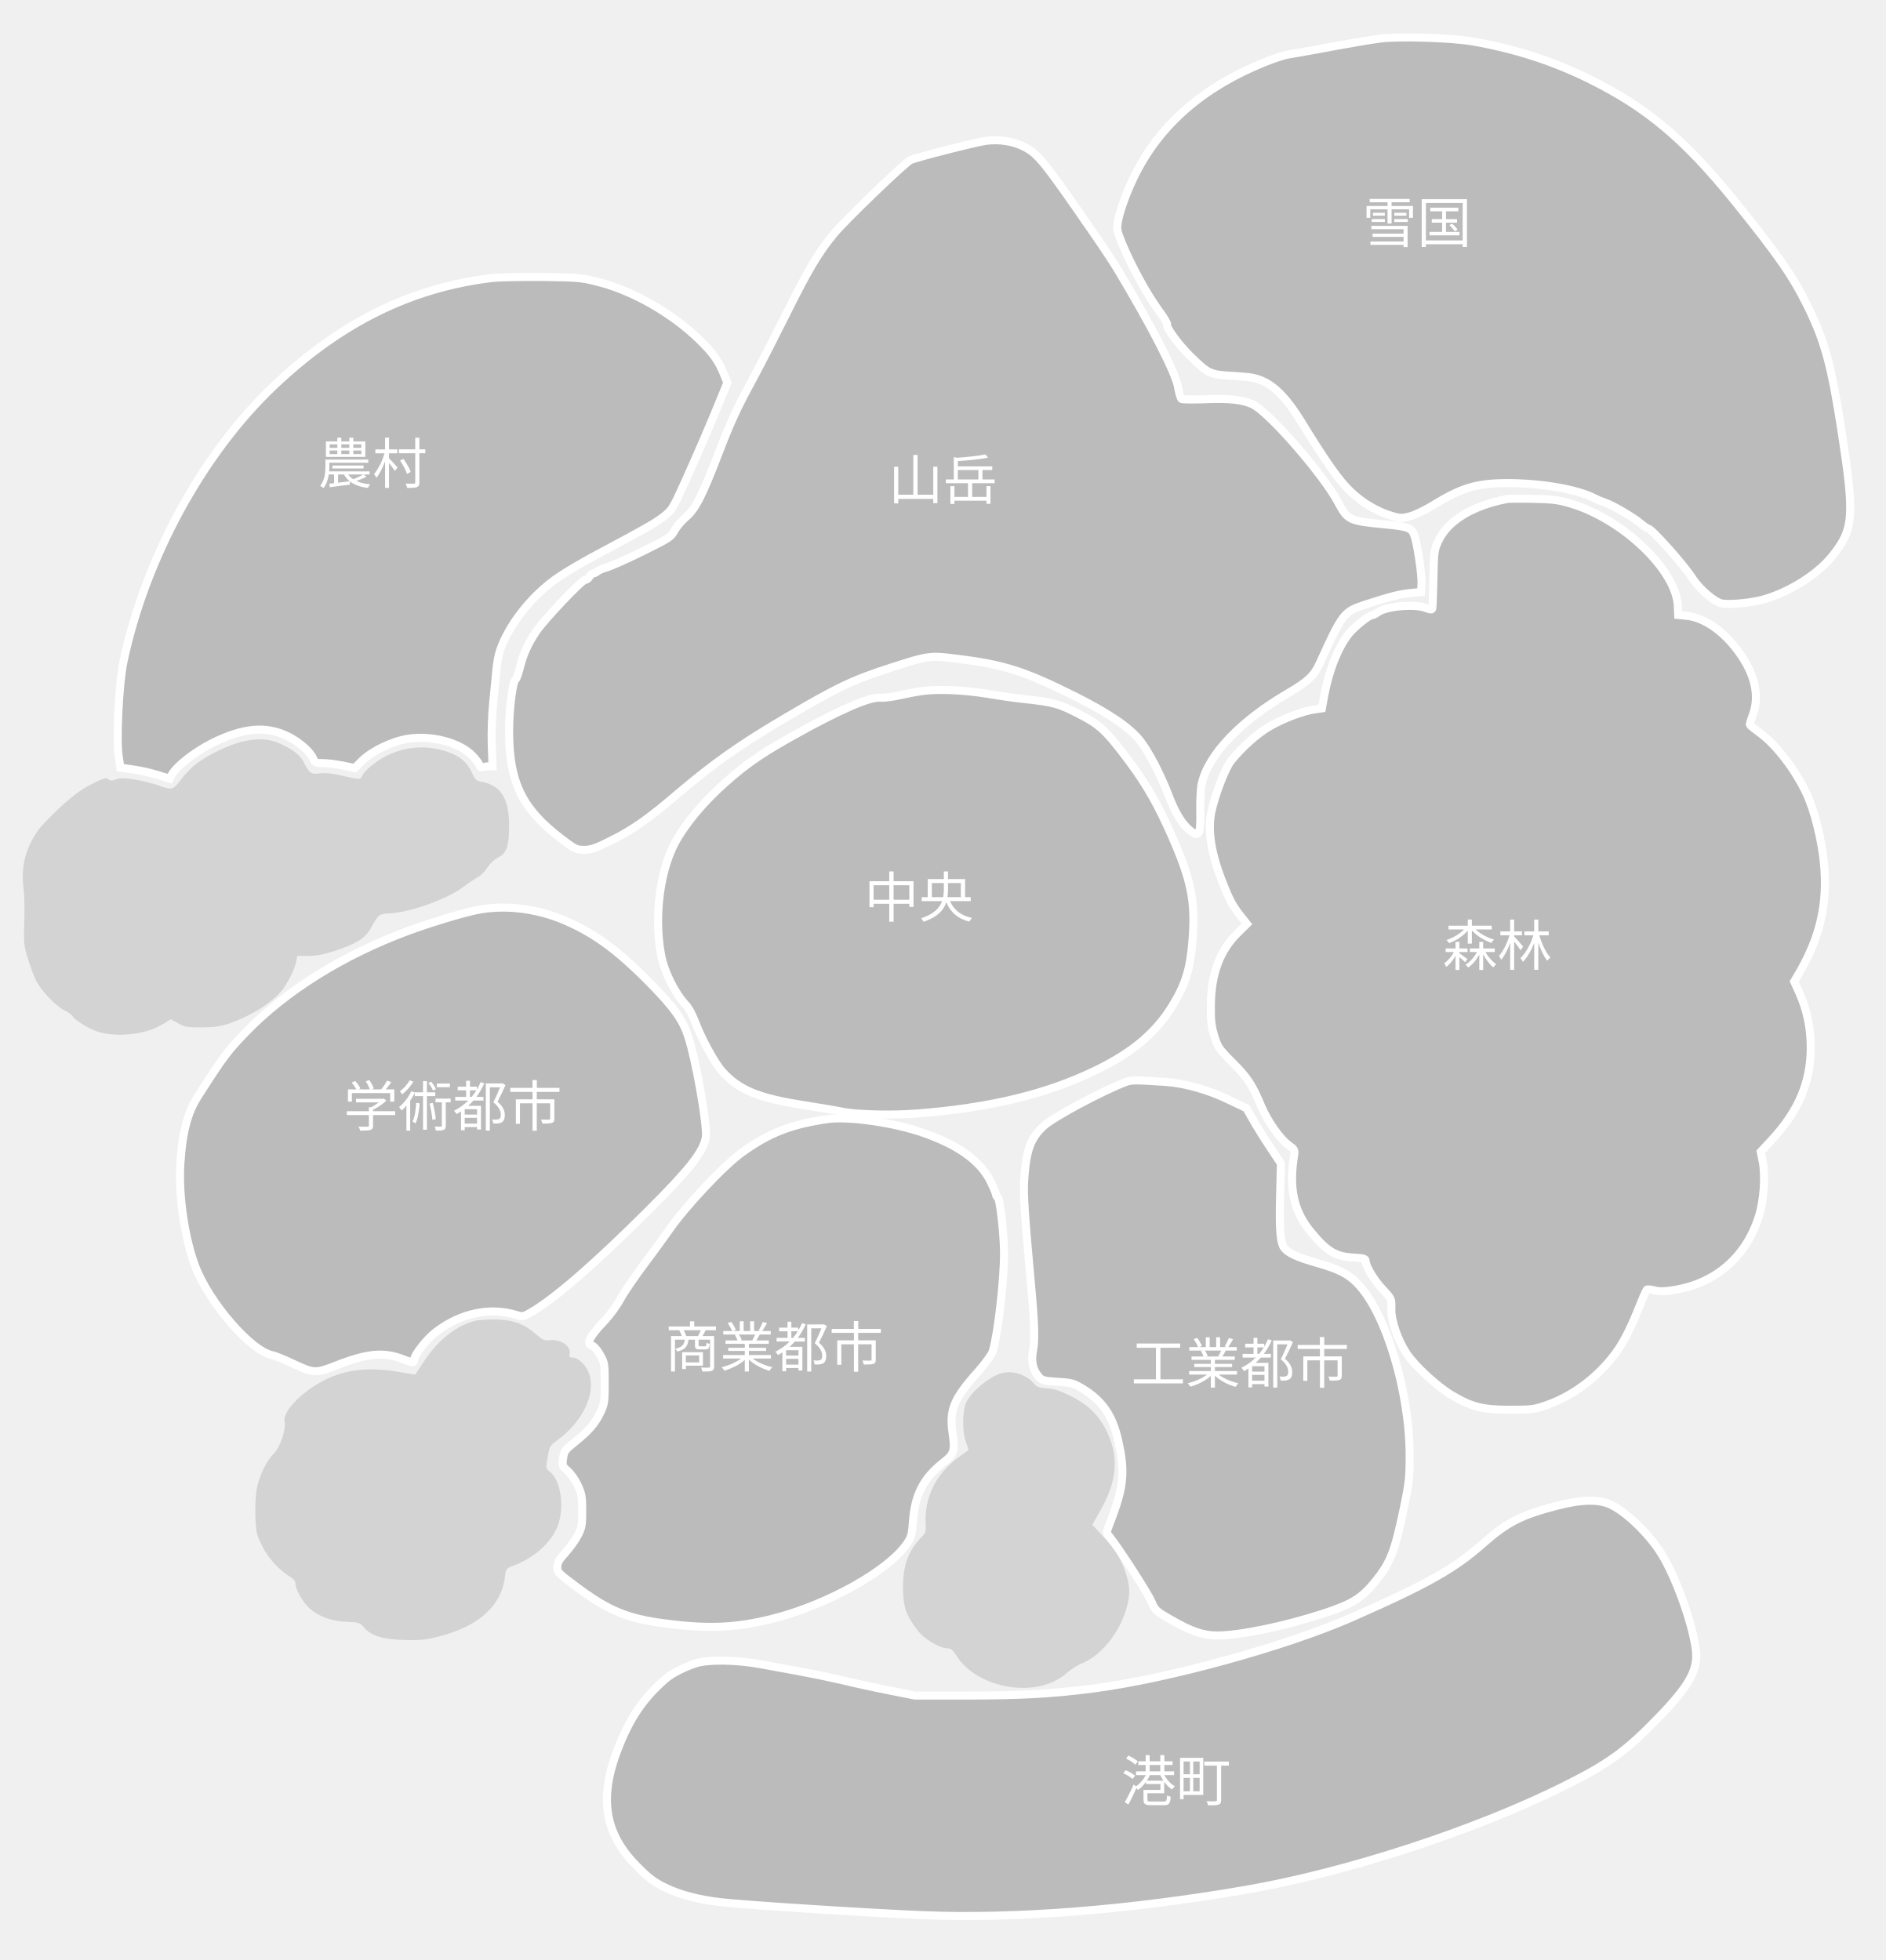
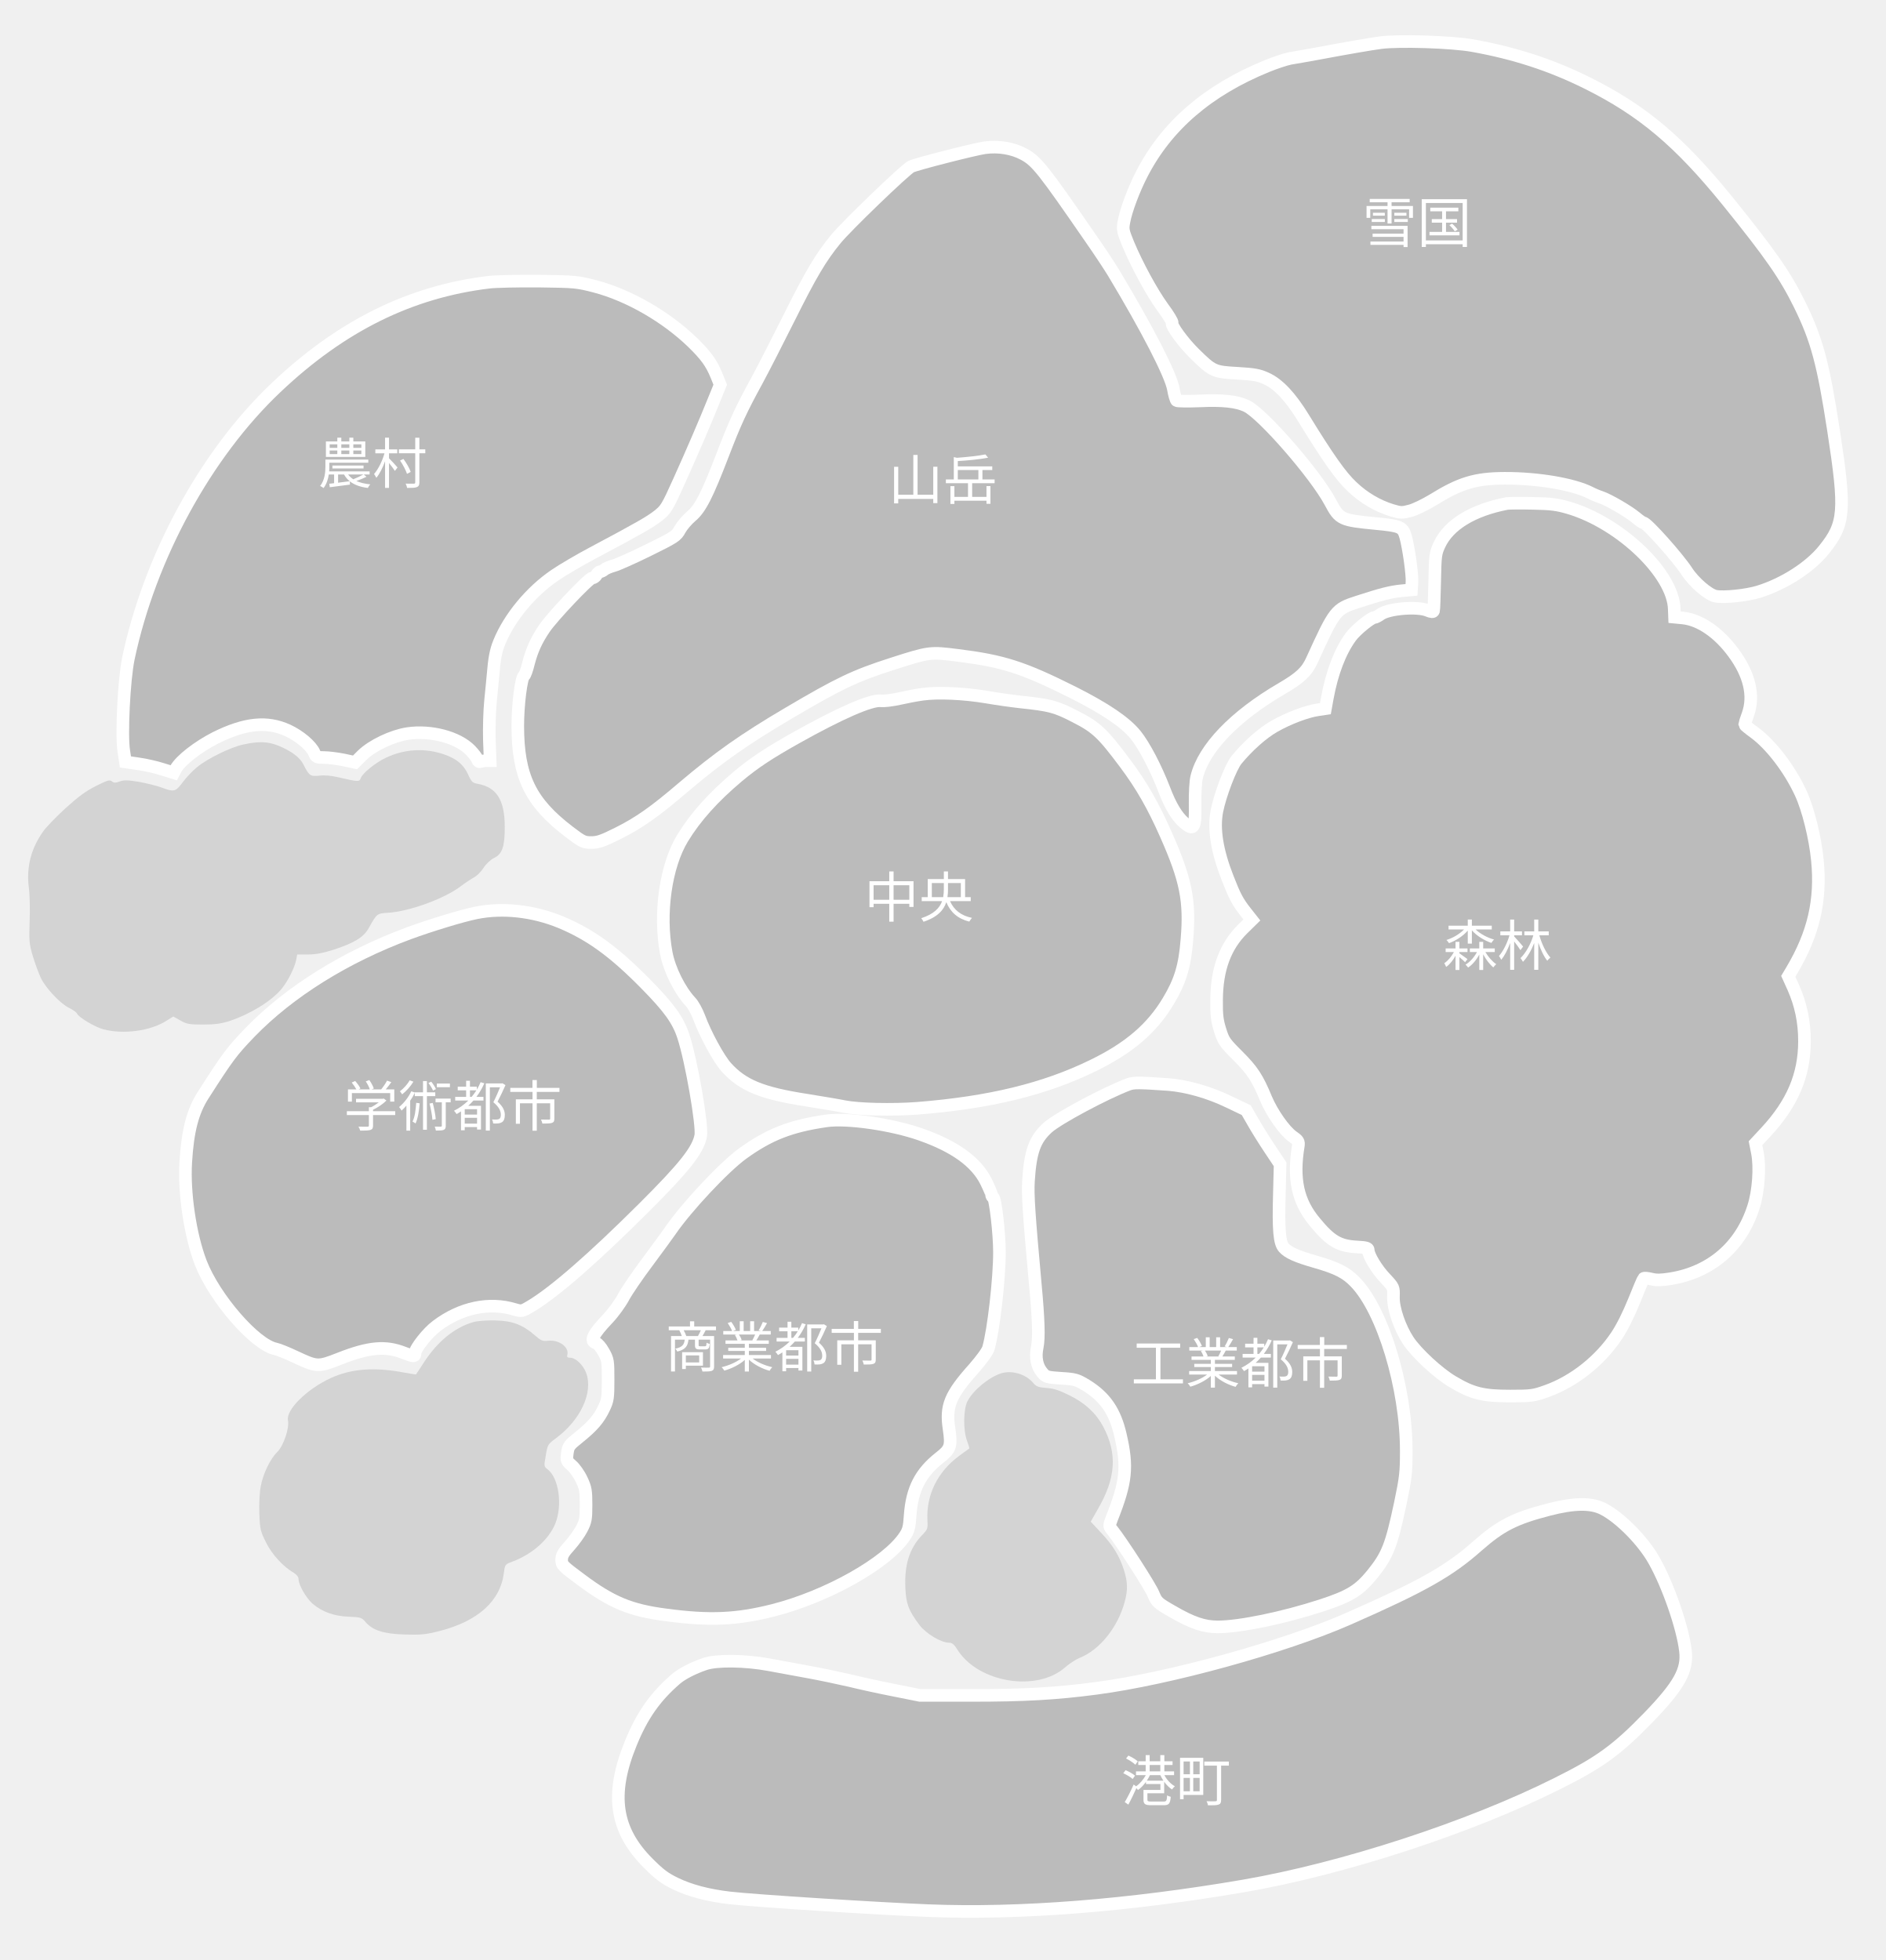
<svg xmlns="http://www.w3.org/2000/svg" version="1.0" width="3340pt" height="3472pt" viewBox="350 235 1010 1220" preserveAspectRatio="xMidYMid meet" id="territoryMapSVG">
  <defs>
    <style>
    .area-region {
      fill: #BBBBBB;
      stroke: #ffffff;
-       stroke-width: 50;
+       stroke-width: 80;
      transition: all 0.3s ease;
    }
    .area-region:hover {
      opacity: 0.8;
    }
    .area-region.active {
      opacity: 0.7;
    }
    .area-region.inactive {
      opacity: 0.3;
    }
    .unnamed-area {
      fill: #8F8F8F;
      stroke-width: 15;
      opacity: 0.3;
      transition: all 0.3s ease;
    }
    .area-label {
      fill: #ffffff;
      font-family: 'UtukushiMincho', serif;
      font-size: 340px;
      font-weight: normal;
      text-anchor: middle;
      pointer-events: none;
      user-select: none;
    }
  </style>
  </defs>
  <g transform="translate(0,1736) scale(0.1,-0.1)">
-     <path id="area-雪国" class="area-region" data-area="雪国" d="M11270 14770 c-67 -9 -207 -33 -410 -71 -63 -11 -137 -25 -165 -29 -27 -5 -94 -27 -148 -49 -375 -153 -637 -379 -794 -684 -50 -96 -101 -231 -114 -304 -9 -48 -7 -59 26 -140 56 -134 150 -308 221 -406 36 -48 62 -92 59 -97 -10 -15 72 -127 144 -197 113 -111 122 -115 270 -123 106 -6 138 -12 183 -33 78 -35 154 -116 238 -253 152 -248 237 -369 307 -434 74 -71 163 -123 255 -151 53 -16 65 -16 113 -3 30 7 95 39 145 69 174 108 270 137 455 138 209 1 437 -37 545 -92 19 -10 50 -23 69 -29 48 -16 176 -91 221 -129 21 -18 43 -33 48 -33 21 0 217 -219 275 -308 46 -71 138 -149 183 -158 54 -10 197 5 272 28 162 50 327 156 416 267 133 165 139 247 61 756 -66 429 -106 578 -215 800 -92 187 -185 321 -459 660 -307 378 -539 574 -891 749 -229 114 -463 190 -727 237 -133 24 -469 34 -583 19z" />
+     <path id="area-雪国" class="area-region" data-area="雪国" transform="translate(11500, 13500) scale(0.98) translate(-11500, -13500)" d="M11270 14770 c-67 -9 -207 -33 -410 -71 -63 -11 -137 -25 -165 -29 -27 -5 -94 -27 -148 -49 -375 -153 -637 -379 -794 -684 -50 -96 -101 -231 -114 -304 -9 -48 -7 -59 26 -140 56 -134 150 -308 221 -406 36 -48 62 -92 59 -97 -10 -15 72 -127 144 -197 113 -111 122 -115 270 -123 106 -6 138 -12 183 -33 78 -35 154 -116 238 -253 152 -248 237 -369 307 -434 74 -71 163 -123 255 -151 53 -16 65 -16 113 -3 30 7 95 39 145 69 174 108 270 137 455 138 209 1 437 -37 545 -92 19 -10 50 -23 69 -29 48 -16 176 -91 221 -129 21 -18 43 -33 48 -33 21 0 217 -219 275 -308 46 -71 138 -149 183 -158 54 -10 197 5 272 28 162 50 327 156 416 267 133 165 139 247 61 756 -66 429 -106 578 -215 800 -92 187 -185 321 -459 660 -307 378 -539 574 -891 749 -229 114 -463 190 -727 237 -133 24 -469 34 -583 19z" />
    <text class="area-label" x="11500" y="13500" transform="scale(1,-1) translate(0,-27000)">雪国</text>
-     <path id="area-山岳" class="area-region" data-area="山岳" d="M8815 14133 c-64 -9 -441 -105 -468 -120 -39 -20 -414 -381 -479 -462 -95 -116 -158 -223 -294 -496 -74 -148 -166 -328 -205 -400 -100 -183 -138 -264 -217 -470 -99 -258 -143 -345 -201 -393 -26 -22 -58 -60 -71 -83 -22 -42 -33 -49 -199 -131 -97 -48 -196 -92 -221 -99 -25 -7 -52 -18 -61 -26 -8 -7 -21 -13 -27 -13 -6 0 -16 -9 -22 -20 -6 -11 -19 -20 -28 -20 -20 0 -255 -248 -303 -320 -51 -75 -79 -138 -100 -218 -10 -42 -23 -79 -29 -82 -18 -11 -40 -183 -40 -319 0 -321 80 -485 325 -672 85 -65 95 -69 142 -69 43 0 72 10 170 59 134 67 233 137 413 291 224 190 388 306 670 472 322 190 419 236 655 312 239 77 243 77 418 55 289 -36 414 -76 732 -235 208 -105 333 -190 398 -270 55 -68 128 -208 181 -345 40 -106 82 -175 128 -214 62 -52 72 -35 69 121 -1 68 3 143 10 170 44 182 242 388 539 561 118 69 160 108 193 181 145 318 150 325 289 370 151 49 209 64 278 71 l65 6 3 49 c3 50 -21 219 -40 288 -18 63 -33 69 -188 84 -221 21 -232 26 -290 135 -94 177 -431 564 -533 612 -61 29 -152 39 -297 32 -74 -3 -140 -2 -146 2 -5 4 -15 37 -21 73 -16 92 -168 386 -380 739 -21 35 -86 134 -146 220 -300 435 -342 489 -424 533 -70 38 -161 53 -248 41z" />
+     <path id="area-山岳" class="area-region" data-area="山岳" transform="translate(8550, 12000) scale(0.98) translate(-8550, -12000)" d="M8815 14133 c-64 -9 -441 -105 -468 -120 -39 -20 -414 -381 -479 -462 -95 -116 -158 -223 -294 -496 -74 -148 -166 -328 -205 -400 -100 -183 -138 -264 -217 -470 -99 -258 -143 -345 -201 -393 -26 -22 -58 -60 -71 -83 -22 -42 -33 -49 -199 -131 -97 -48 -196 -92 -221 -99 -25 -7 -52 -18 -61 -26 -8 -7 -21 -13 -27 -13 -6 0 -16 -9 -22 -20 -6 -11 -19 -20 -28 -20 -20 0 -255 -248 -303 -320 -51 -75 -79 -138 -100 -218 -10 -42 -23 -79 -29 -82 -18 -11 -40 -183 -40 -319 0 -321 80 -485 325 -672 85 -65 95 -69 142 -69 43 0 72 10 170 59 134 67 233 137 413 291 224 190 388 306 670 472 322 190 419 236 655 312 239 77 243 77 418 55 289 -36 414 -76 732 -235 208 -105 333 -190 398 -270 55 -68 128 -208 181 -345 40 -106 82 -175 128 -214 62 -52 72 -35 69 121 -1 68 3 143 10 170 44 182 242 388 539 561 118 69 160 108 193 181 145 318 150 325 289 370 151 49 209 64 278 71 l65 6 3 49 c3 50 -21 219 -40 288 -18 63 -33 69 -188 84 -221 21 -232 26 -290 135 -94 177 -431 564 -533 612 -61 29 -152 39 -297 32 -74 -3 -140 -2 -146 2 -5 4 -15 37 -21 73 -16 92 -168 386 -380 739 -21 35 -86 134 -146 220 -300 435 -342 489 -424 533 -70 38 -161 53 -248 41z" />
    <text class="area-label" x="8550" y="14100" transform="scale(1,-1) translate(0,-26000)">山岳</text>
-     <path id="area-農村" class="area-region" data-area="農村" d="M5740 13279 c-500 -60 -939 -277 -1352 -669 -445 -421 -802 -1075 -938 -1720 -28 -133 -46 -491 -29 -591 l10 -67 82 -12 c45 -6 114 -22 154 -35 l71 -22 13 25 c30 54 140 140 252 197 187 93 326 108 459 47 74 -34 149 -97 168 -142 11 -28 16 -30 62 -30 27 0 82 -7 123 -15 l74 -16 46 46 c64 62 190 122 287 137 148 22 320 -23 401 -107 20 -21 39 -46 43 -57 3 -12 11 -17 21 -14 8 3 25 6 38 6 l22 0 -5 133 c-2 75 1 185 8 253 7 65 13 135 15 154 9 110 18 158 40 212 64 157 200 322 353 426 48 33 157 97 242 142 297 158 361 195 414 236 49 39 57 51 133 220 83 184 165 374 226 526 l35 86 -23 57 c-33 81 -68 129 -152 211 -169 164 -406 300 -618 356 -116 30 -128 31 -360 34 -132 1 -274 -2 -315 -7z" />
+     <path id="area-農村" class="area-region" data-area="農村" transform="translate(5000, 12000) scale(0.98) translate(-5000, -12000)" d="M5740 13279 c-500 -60 -939 -277 -1352 -669 -445 -421 -802 -1075 -938 -1720 -28 -133 -46 -491 -29 -591 l10 -67 82 -12 c45 -6 114 -22 154 -35 l71 -22 13 25 c30 54 140 140 252 197 187 93 326 108 459 47 74 -34 149 -97 168 -142 11 -28 16 -30 62 -30 27 0 82 -7 123 -15 l74 -16 46 46 c64 62 190 122 287 137 148 22 320 -23 401 -107 20 -21 39 -46 43 -57 3 -12 11 -17 21 -14 8 3 25 6 38 6 l22 0 -5 133 c-2 75 1 185 8 253 7 65 13 135 15 154 9 110 18 158 40 212 64 157 200 322 353 426 48 33 157 97 242 142 297 158 361 195 414 236 49 39 57 51 133 220 83 184 165 374 226 526 l35 86 -23 57 c-33 81 -68 129 -152 211 -169 164 -406 300 -618 356 -116 30 -128 31 -360 34 -132 1 -274 -2 -315 -7z" />
    <text class="area-label" x="5000" y="12000" transform="scale(1,-1) translate(0,-24000)">農村</text>
-     <path id="area-森林" class="area-region" data-area="森林" d="M12060 11904 c-217 -42 -369 -135 -428 -262 -25 -54 -27 -67 -30 -232 -2 -96 -5 -180 -7 -187 -3 -9 -12 -9 -39 2 -65 27 -247 12 -298 -25 -15 -11 -33 -20 -39 -20 -21 0 -119 -80 -150 -123 -68 -93 -119 -226 -149 -389 l-12 -67 -47 -7 c-71 -10 -190 -55 -277 -105 -75 -42 -172 -129 -241 -214 -36 -44 -104 -222 -124 -324 -22 -113 0 -253 68 -426 46 -118 64 -151 113 -214 l41 -52 -58 -57 c-111 -110 -165 -255 -166 -452 -1 -94 3 -129 22 -190 22 -70 29 -80 114 -165 92 -92 123 -139 178 -272 39 -92 117 -203 169 -240 35 -24 40 -32 36 -58 -35 -211 -4 -355 106 -486 99 -120 152 -151 266 -157 58 -3 72 -7 72 -20 0 -33 54 -123 108 -179 54 -58 54 -58 52 -119 -2 -73 40 -195 94 -277 53 -80 192 -208 282 -261 126 -75 193 -91 364 -91 137 0 150 2 232 31 174 62 340 194 445 352 35 52 77 137 111 221 30 75 57 139 61 143 3 4 25 2 49 -4 32 -8 63 -7 120 2 258 41 448 205 528 455 32 98 43 254 25 345 l-12 61 66 71 c169 182 245 362 245 577 0 123 -23 233 -71 341 l-32 71 22 37 c139 234 188 445 163 701 -14 143 -59 325 -106 426 -70 152 -190 309 -295 385 -33 24 -61 47 -61 50 0 3 9 33 21 65 42 118 10 253 -92 391 -94 128 -213 210 -322 221 l-52 5 -2 52 c-6 223 -340 544 -668 642 -75 22 -113 27 -230 29 -77 2 -151 1 -165 -1z" />
+     <path id="area-森林" class="area-region" data-area="森林" transform="translate(12000, 10500) scale(0.98) translate(-12000, -10500)" d="M12060 11904 c-217 -42 -369 -135 -428 -262 -25 -54 -27 -67 -30 -232 -2 -96 -5 -180 -7 -187 -3 -9 -12 -9 -39 2 -65 27 -247 12 -298 -25 -15 -11 -33 -20 -39 -20 -21 0 -119 -80 -150 -123 -68 -93 -119 -226 -149 -389 l-12 -67 -47 -7 c-71 -10 -190 -55 -277 -105 -75 -42 -172 -129 -241 -214 -36 -44 -104 -222 -124 -324 -22 -113 0 -253 68 -426 46 -118 64 -151 113 -214 l41 -52 -58 -57 c-111 -110 -165 -255 -166 -452 -1 -94 3 -129 22 -190 22 -70 29 -80 114 -165 92 -92 123 -139 178 -272 39 -92 117 -203 169 -240 35 -24 40 -32 36 -58 -35 -211 -4 -355 106 -486 99 -120 152 -151 266 -157 58 -3 72 -7 72 -20 0 -33 54 -123 108 -179 54 -58 54 -58 52 -119 -2 -73 40 -195 94 -277 53 -80 192 -208 282 -261 126 -75 193 -91 364 -91 137 0 150 2 232 31 174 62 340 194 445 352 35 52 77 137 111 221 30 75 57 139 61 143 3 4 25 2 49 -4 32 -8 63 -7 120 2 258 41 448 205 528 455 32 98 43 254 25 345 l-12 61 66 71 c169 182 245 362 245 577 0 123 -23 233 -71 341 l-32 71 22 37 c139 234 188 445 163 701 -14 143 -59 325 -106 426 -70 152 -190 309 -295 385 -33 24 -61 47 -61 50 0 3 9 33 21 65 42 118 10 253 -92 391 -94 128 -213 210 -322 221 l-52 5 -2 52 c-6 223 -340 544 -668 642 -75 22 -113 27 -230 29 -77 2 -151 1 -165 -1z" />
    <text class="area-label" x="12000" y="12000" transform="scale(1,-1) translate(0,-21000)">森林</text>
-     <path id="area-中央" class="area-region" data-area="中央" d="M8425 10709 c-38 -5 -106 -18 -150 -28 -44 -10 -96 -16 -116 -14 -62 8 -259 -78 -539 -235 -171 -96 -264 -157 -368 -244 -157 -132 -271 -259 -353 -394 -107 -176 -150 -480 -103 -729 20 -105 85 -236 154 -310 16 -16 40 -60 54 -97 41 -111 125 -264 172 -317 104 -116 225 -166 509 -210 105 -17 213 -35 240 -41 90 -18 305 -23 465 -11 457 36 808 121 1115 271 230 112 376 237 480 412 75 125 104 221 117 388 21 247 -6 380 -132 665 -83 188 -155 313 -259 453 -145 194 -183 230 -318 299 -124 64 -159 73 -348 93 -55 6 -153 20 -217 31 -143 24 -309 31 -403 18z" />
+     <path id="area-中央" class="area-region" data-area="中央" transform="translate(8400, 9700) scale(0.98) translate(-8400, -9700)" d="M8425 10709 c-38 -5 -106 -18 -150 -28 -44 -10 -96 -16 -116 -14 -62 8 -259 -78 -539 -235 -171 -96 -264 -157 -368 -244 -157 -132 -271 -259 -353 -394 -107 -176 -150 -480 -103 -729 20 -105 85 -236 154 -310 16 -16 40 -60 54 -97 41 -111 125 -264 172 -317 104 -116 225 -166 509 -210 105 -17 213 -35 240 -41 90 -18 305 -23 465 -11 457 36 808 121 1115 271 230 112 376 237 480 412 75 125 104 221 117 388 21 247 -6 380 -132 665 -83 188 -155 313 -259 453 -145 194 -183 230 -318 299 -124 64 -159 73 -348 93 -55 6 -153 20 -217 31 -143 24 -309 31 -403 18z" />
    <text class="area-label" x="8400" y="9700" transform="scale(1,-1) translate(0,-19000)">中央</text>
-     <path class="unnamed-area" d="M4191 10394 c-81 -17 -230 -90 -296 -145 -27 -22 -68 -65 -90 -95 -45 -61 -55 -63 -133 -34 -29 11 -93 27 -142 36 -74 12 -97 13 -125 3 -27 -10 -37 -10 -50 1 -13 11 -28 7 -99 -29 -63 -31 -111 -66 -193 -140 -60 -55 -123 -120 -141 -145 -80 -111 -111 -231 -94 -362 6 -43 8 -140 5 -214 -4 -125 -3 -142 21 -223 15 -49 38 -111 52 -140 34 -66 124 -161 179 -187 24 -12 45 -27 48 -34 9 -24 114 -87 168 -101 126 -34 298 -11 399 53 l45 28 45 -25 c40 -23 56 -26 145 -26 77 0 116 6 169 23 133 45 266 127 330 205 39 48 83 135 92 185 l6 32 68 0 c49 0 96 9 162 30 132 43 191 79 224 137 52 94 53 94 124 98 130 8 350 87 453 163 34 26 76 53 92 62 17 8 44 35 60 60 17 26 46 53 67 63 52 25 68 72 68 196 0 172 -51 253 -172 275 -33 6 -40 13 -61 60 -29 62 -72 99 -150 126 -122 43 -254 36 -373 -21 -67 -32 -149 -99 -159 -130 -8 -23 -15 -23 -140 6 -44 11 -89 15 -121 11 -58 -7 -67 0 -102 70 -23 46 -75 85 -159 120 -66 27 -126 29 -222 8z" />
-     <path id="area-学術都市" class="area-region" data-area="学術都市" d="M5649 9345 c-90 -18 -290 -79 -429 -130 -402 -149 -757 -370 -1008 -629 -115 -120 -139 -151 -297 -398 -67 -104 -99 -227 -111 -426 -12 -195 28 -465 95 -639 87 -225 346 -523 476 -548 16 -3 73 -26 126 -51 136 -64 144 -64 279 -11 188 74 292 83 409 37 64 -25 71 -25 71 -1 0 28 81 131 137 172 153 116 334 154 495 105 46 -13 47 -13 104 21 150 90 396 305 715 623 260 259 346 368 363 459 12 65 -60 479 -110 631 -34 104 -91 183 -241 335 -202 205 -350 312 -539 391 -173 71 -366 93 -535 59z" />
+     <path class="unnamed-area" transform="translate(4500, 9500) scale(0.98) translate(-4500, -9500)" d="M4191 10394 c-81 -17 -230 -90 -296 -145 -27 -22 -68 -65 -90 -95 -45 -61 -55 -63 -133 -34 -29 11 -93 27 -142 36 -74 12 -97 13 -125 3 -27 -10 -37 -10 -50 1 -13 11 -28 7 -99 -29 -63 -31 -111 -66 -193 -140 -60 -55 -123 -120 -141 -145 -80 -111 -111 -231 -94 -362 6 -43 8 -140 5 -214 -4 -125 -3 -142 21 -223 15 -49 38 -111 52 -140 34 -66 124 -161 179 -187 24 -12 45 -27 48 -34 9 -24 114 -87 168 -101 126 -34 298 -11 399 53 l45 28 45 -25 c40 -23 56 -26 145 -26 77 0 116 6 169 23 133 45 266 127 330 205 39 48 83 135 92 185 l6 32 68 0 c49 0 96 9 162 30 132 43 191 79 224 137 52 94 53 94 124 98 130 8 350 87 453 163 34 26 76 53 92 62 17 8 44 35 60 60 17 26 46 53 67 63 52 25 68 72 68 196 0 172 -51 253 -172 275 -33 6 -40 13 -61 60 -29 62 -72 99 -150 126 -122 43 -254 36 -373 -21 -67 -32 -149 -99 -159 -130 -8 -23 -15 -23 -140 6 -44 11 -89 15 -121 11 -58 -7 -67 0 -102 70 -23 46 -75 85 -159 120 -66 27 -126 29 -222 8z" />
+     <path id="area-学術都市" class="area-region" data-area="学術都市" transform="translate(5500, 8500) scale(0.98) translate(-5500, -8500)" d="M5649 9345 c-90 -18 -290 -79 -429 -130 -402 -149 -757 -370 -1008 -629 -115 -120 -139 -151 -297 -398 -67 -104 -99 -227 -111 -426 -12 -195 28 -465 95 -639 87 -225 346 -523 476 -548 16 -3 73 -26 126 -51 136 -64 144 -64 279 -11 188 74 292 83 409 37 64 -25 71 -25 71 -1 0 28 81 131 137 172 153 116 334 154 495 105 46 -13 47 -13 104 21 150 90 396 305 715 623 260 259 346 368 363 459 12 65 -60 479 -110 631 -34 104 -91 183 -241 335 -202 205 -350 312 -539 391 -173 71 -366 93 -535 59z" />
    <text class="area-label" x="5500" y="9000" transform="scale(1,-1) translate(0,-17000)">学術都市</text>
-     <path id="area-工業都市" class="area-region" data-area="工業都市" d="M9690 8276 c-150 -57 -447 -216 -512 -274 -83 -75 -111 -151 -123 -342 -5 -87 3 -209 44 -660 20 -214 24 -334 12 -392 -14 -67 -3 -123 33 -165 22 -26 31 -28 119 -34 87 -5 100 -9 158 -44 120 -74 183 -164 218 -316 47 -203 37 -299 -55 -531 -18 -48 -18 -48 4 -75 59 -74 241 -356 260 -404 22 -52 27 -57 121 -111 126 -73 201 -98 288 -98 139 0 415 57 658 136 181 59 240 96 324 199 97 121 120 180 178 453 33 158 37 193 37 327 1 402 -149 897 -325 1076 -58 60 -116 89 -252 128 -119 34 -172 58 -200 89 -28 30 -35 116 -29 334 l5 196 -66 99 c-36 54 -84 131 -107 172 l-42 73 -113 54 c-124 60 -267 100 -382 109 -189 13 -219 13 -253 1z" />
+     <path id="area-工業都市" class="area-region" data-area="工業都市" transform="translate(10400, 7500) scale(0.98) translate(-10400, -7500)" d="M9690 8276 c-150 -57 -447 -216 -512 -274 -83 -75 -111 -151 -123 -342 -5 -87 3 -209 44 -660 20 -214 24 -334 12 -392 -14 -67 -3 -123 33 -165 22 -26 31 -28 119 -34 87 -5 100 -9 158 -44 120 -74 183 -164 218 -316 47 -203 37 -299 -55 -531 -18 -48 -18 -48 4 -75 59 -74 241 -356 260 -404 22 -52 27 -57 121 -111 126 -73 201 -98 288 -98 139 0 415 57 658 136 181 59 240 96 324 199 97 121 120 180 178 453 33 158 37 193 37 327 1 402 -149 897 -325 1076 -58 60 -116 89 -252 128 -119 34 -172 58 -200 89 -28 30 -35 116 -29 334 l5 196 -66 99 c-36 54 -84 131 -107 172 l-42 73 -113 54 c-124 60 -267 100 -382 109 -189 13 -219 13 -253 1z" />
    <text class="area-label" x="10400" y="8600" transform="scale(1,-1) translate(0,-15000)">工業都市</text>
-     <path id="area-商業都市" class="area-region" data-area="商業都市" d="M7830 8044 c-227 -33 -362 -86 -530 -207 -120 -87 -358 -342 -458 -488 -17 -25 -83 -115 -146 -200 -64 -85 -132 -185 -153 -224 -20 -38 -64 -99 -98 -135 -97 -102 -118 -146 -76 -157 10 -3 32 -28 47 -56 28 -49 29 -58 29 -177 0 -114 -2 -130 -26 -180 -32 -69 -74 -117 -160 -186 -61 -49 -67 -56 -73 -101 -6 -46 -5 -49 28 -78 19 -16 48 -57 63 -90 25 -53 28 -71 28 -160 0 -90 -3 -105 -28 -153 -15 -29 -50 -77 -77 -107 -40 -44 -50 -62 -50 -90 0 -32 7 -39 123 -125 194 -145 314 -195 541 -224 277 -37 448 -29 678 29 343 87 724 301 836 470 25 37 30 57 35 134 12 166 65 269 186 365 71 55 77 74 61 184 -22 145 6 214 158 384 48 55 86 107 92 128 33 114 70 441 70 610 0 117 -26 344 -40 348 -5 2 -10 9 -10 16 0 8 -16 45 -35 84 -63 126 -199 224 -416 300 -182 64 -466 105 -599 86z" />
+     <path id="area-商業都市" class="area-region" data-area="商業都市" transform="translate(7500, 7500) scale(0.98) translate(-7500, -7500)" d="M7830 8044 c-227 -33 -362 -86 -530 -207 -120 -87 -358 -342 -458 -488 -17 -25 -83 -115 -146 -200 -64 -85 -132 -185 -153 -224 -20 -38 -64 -99 -98 -135 -97 -102 -118 -146 -76 -157 10 -3 32 -28 47 -56 28 -49 29 -58 29 -177 0 -114 -2 -130 -26 -180 -32 -69 -74 -117 -160 -186 -61 -49 -67 -56 -73 -101 -6 -46 -5 -49 28 -78 19 -16 48 -57 63 -90 25 -53 28 -71 28 -160 0 -90 -3 -105 -28 -153 -15 -29 -50 -77 -77 -107 -40 -44 -50 -62 -50 -90 0 -32 7 -39 123 -125 194 -145 314 -195 541 -224 277 -37 448 -29 678 29 343 87 724 301 836 470 25 37 30 57 35 134 12 166 65 269 186 365 71 55 77 74 61 184 -22 145 6 214 158 384 48 55 86 107 92 128 33 114 70 441 70 610 0 117 -26 344 -40 348 -5 2 -10 9 -10 16 0 8 -16 45 -35 84 -63 126 -199 224 -416 300 -182 64 -466 105 -599 86z" />
    <text class="area-label" x="7500" y="8500" transform="scale(1,-1) translate(0,-15000)">商業都市</text>
-     <path class="unnamed-area" d="M5629 6786 c-118 -34 -227 -123 -313 -256 -27 -41 -49 -76 -50 -76 -1 -1 -32 4 -71 11 -191 37 -341 26 -472 -35 -151 -70 -283 -201 -270 -267 10 -50 -28 -162 -68 -202 -45 -44 -90 -137 -105 -218 -7 -34 -11 -110 -9 -170 4 -103 7 -114 42 -185 37 -76 108 -154 178 -195 17 -10 29 -26 29 -38 0 -38 48 -121 90 -158 61 -52 138 -79 232 -82 72 -3 79 -5 103 -33 45 -53 114 -76 250 -80 103 -3 134 0 220 22 245 63 387 191 409 370 7 53 8 54 54 71 128 48 233 142 273 243 46 116 22 287 -48 342 -25 19 -25 20 -13 89 11 68 14 72 61 107 160 117 242 294 195 419 -20 51 -67 95 -101 95 -18 0 -22 4 -18 19 12 48 -52 96 -121 89 -36 -4 -46 0 -85 34 -78 68 -142 92 -251 95 -56 1 -114 -3 -141 -11z" />
-     <path class="unnamed-area" d="M8910 6461 c-76 -24 -176 -106 -213 -176 -27 -51 -29 -186 -3 -254 9 -24 15 -45 14 -47 -2 -1 -30 -22 -64 -47 -138 -101 -210 -249 -202 -409 3 -54 1 -59 -34 -95 -80 -83 -113 -188 -106 -337 5 -100 20 -141 89 -233 41 -55 138 -113 188 -113 20 0 33 -11 54 -45 133 -210 505 -270 684 -111 26 23 68 50 92 60 127 50 243 195 286 357 20 74 19 125 -5 200 -28 89 -70 158 -146 238 l-65 70 45 79 c115 198 125 353 34 525 -46 85 -114 149 -214 198 -64 32 -100 44 -146 47 -52 4 -65 9 -85 33 -47 55 -134 81 -203 60z" />
-     <path id="area-港町" class="area-region" data-area="港町" d="M12365 5636 c-215 -56 -303 -101 -449 -229 -182 -162 -351 -257 -821 -464 -409 -180 -1137 -381 -1602 -442 -257 -34 -458 -45 -793 -45 l-325 0 -160 32 c-88 17 -216 45 -285 62 -69 16 -188 41 -265 55 -77 14 -189 35 -250 46 -151 28 -331 30 -405 5 -75 -25 -148 -63 -185 -95 -132 -114 -215 -232 -287 -409 -133 -325 -100 -552 112 -763 70 -70 103 -95 171 -128 93 -45 207 -75 344 -91 153 -18 955 -69 1264 -81 579 -23 1272 32 2001 157 627 108 1433 370 1991 650 271 135 378 213 580 421 194 201 249 299 234 422 -17 148 -110 416 -198 572 -70 126 -218 276 -325 330 -77 39 -185 37 -347 -5z" />
+     <path class="unnamed-area" transform="translate(5500, 6500) scale(0.98) translate(-5500, -6500)" d="M5629 6786 c-118 -34 -227 -123 -313 -256 -27 -41 -49 -76 -50 -76 -1 -1 -32 4 -71 11 -191 37 -341 26 -472 -35 -151 -70 -283 -201 -270 -267 10 -50 -28 -162 -68 -202 -45 -44 -90 -137 -105 -218 -7 -34 -11 -110 -9 -170 4 -103 7 -114 42 -185 37 -76 108 -154 178 -195 17 -10 29 -26 29 -38 0 -38 48 -121 90 -158 61 -52 138 -79 232 -82 72 -3 79 -5 103 -33 45 -53 114 -76 250 -80 103 -3 134 0 220 22 245 63 387 191 409 370 7 53 8 54 54 71 128 48 233 142 273 243 46 116 22 287 -48 342 -25 19 -25 20 -13 89 11 68 14 72 61 107 160 117 242 294 195 419 -20 51 -67 95 -101 95 -18 0 -22 4 -18 19 12 48 -52 96 -121 89 -36 -4 -46 0 -85 34 -78 68 -142 92 -251 95 -56 1 -114 -3 -141 -11z" />
+     <path class="unnamed-area" transform="translate(9000, 6500) scale(0.98) translate(-9000, -6500)" d="M8910 6461 c-76 -24 -176 -106 -213 -176 -27 -51 -29 -186 -3 -254 9 -24 15 -45 14 -47 -2 -1 -30 -22 -64 -47 -138 -101 -210 -249 -202 -409 3 -54 1 -59 -34 -95 -80 -83 -113 -188 -106 -337 5 -100 20 -141 89 -233 41 -55 138 -113 188 -113 20 0 33 -11 54 -45 133 -210 505 -270 684 -111 26 23 68 50 92 60 127 50 243 195 286 357 20 74 19 125 -5 200 -28 89 -70 158 -146 238 l-65 70 45 79 c115 198 125 353 34 525 -46 85 -114 149 -214 198 -64 32 -100 44 -146 47 -52 4 -65 9 -85 33 -47 55 -134 81 -203 60z" />
+     <path id="area-港町" class="area-region" data-area="港町" transform="translate(10000, 4500) scale(0.98) translate(-10000, -4500)" d="M12365 5636 c-215 -56 -303 -101 -449 -229 -182 -162 -351 -257 -821 -464 -409 -180 -1137 -381 -1602 -442 -257 -34 -458 -45 -793 -45 l-325 0 -160 32 c-88 17 -216 45 -285 62 -69 16 -188 41 -265 55 -77 14 -189 35 -250 46 -151 28 -331 30 -405 5 -75 -25 -148 -63 -185 -95 -132 -114 -215 -232 -287 -409 -133 -325 -100 -552 112 -763 70 -70 103 -95 171 -128 93 -45 207 -75 344 -91 153 -18 955 -69 1264 -81 579 -23 1272 32 2001 157 627 108 1433 370 1991 650 271 135 378 213 580 421 194 201 249 299 234 422 -17 148 -110 416 -198 572 -70 126 -218 276 -325 330 -77 39 -185 37 -347 -5z" />
    <text class="area-label" x="10000" y="6200" transform="scale(1,-1) translate(0,-10000)">港町</text>
  </g>
</svg>
